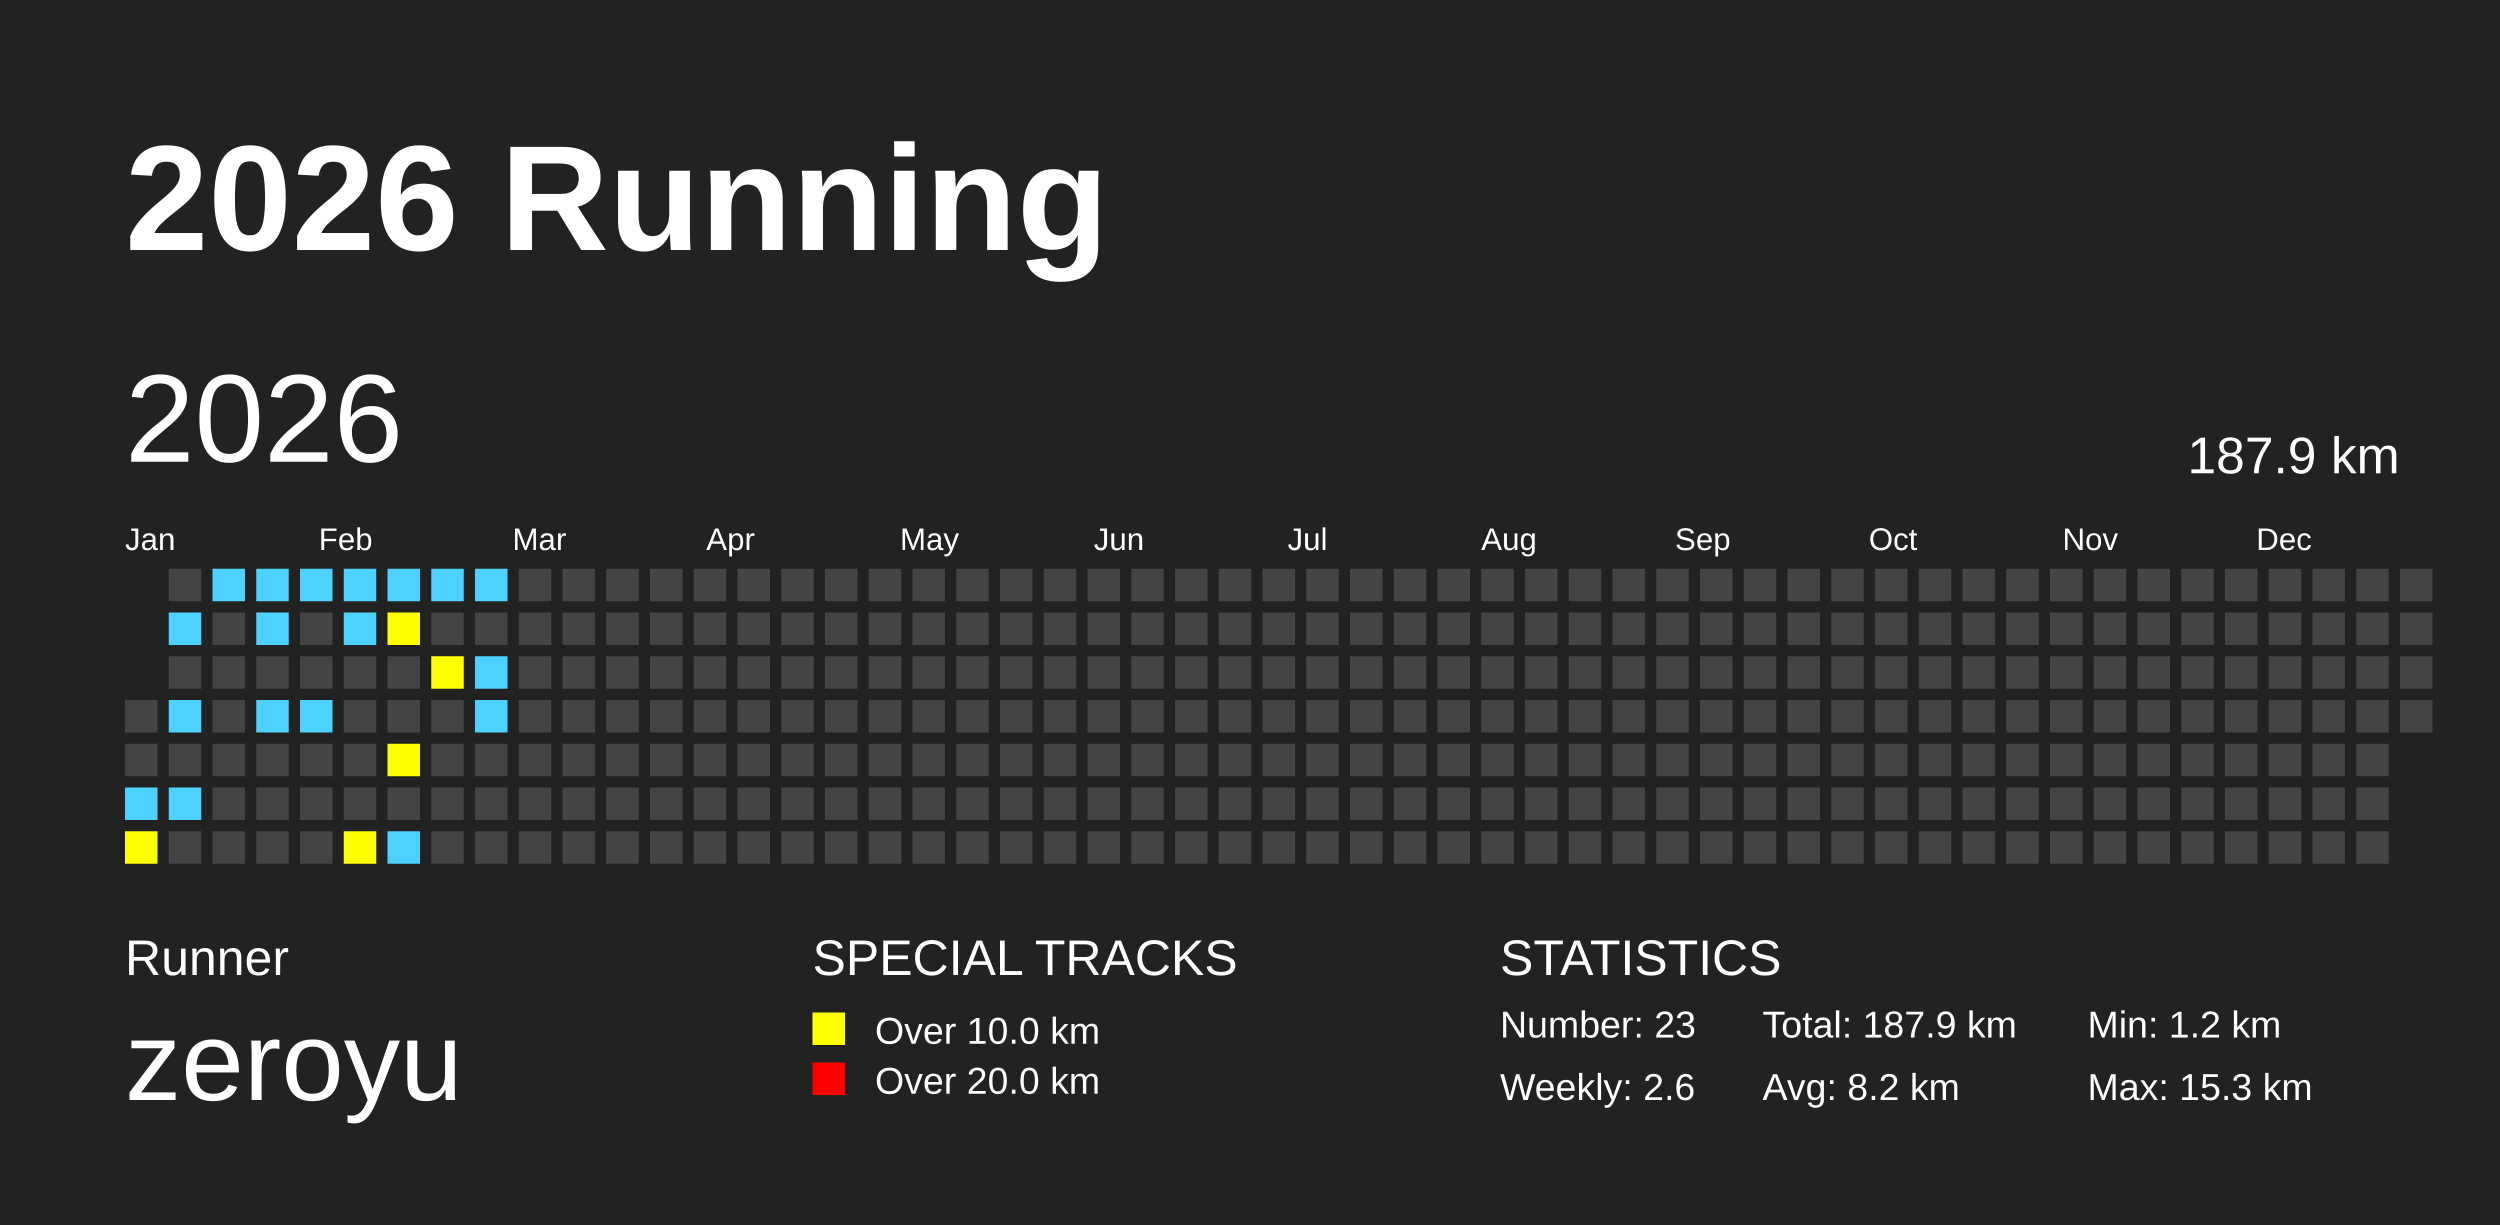
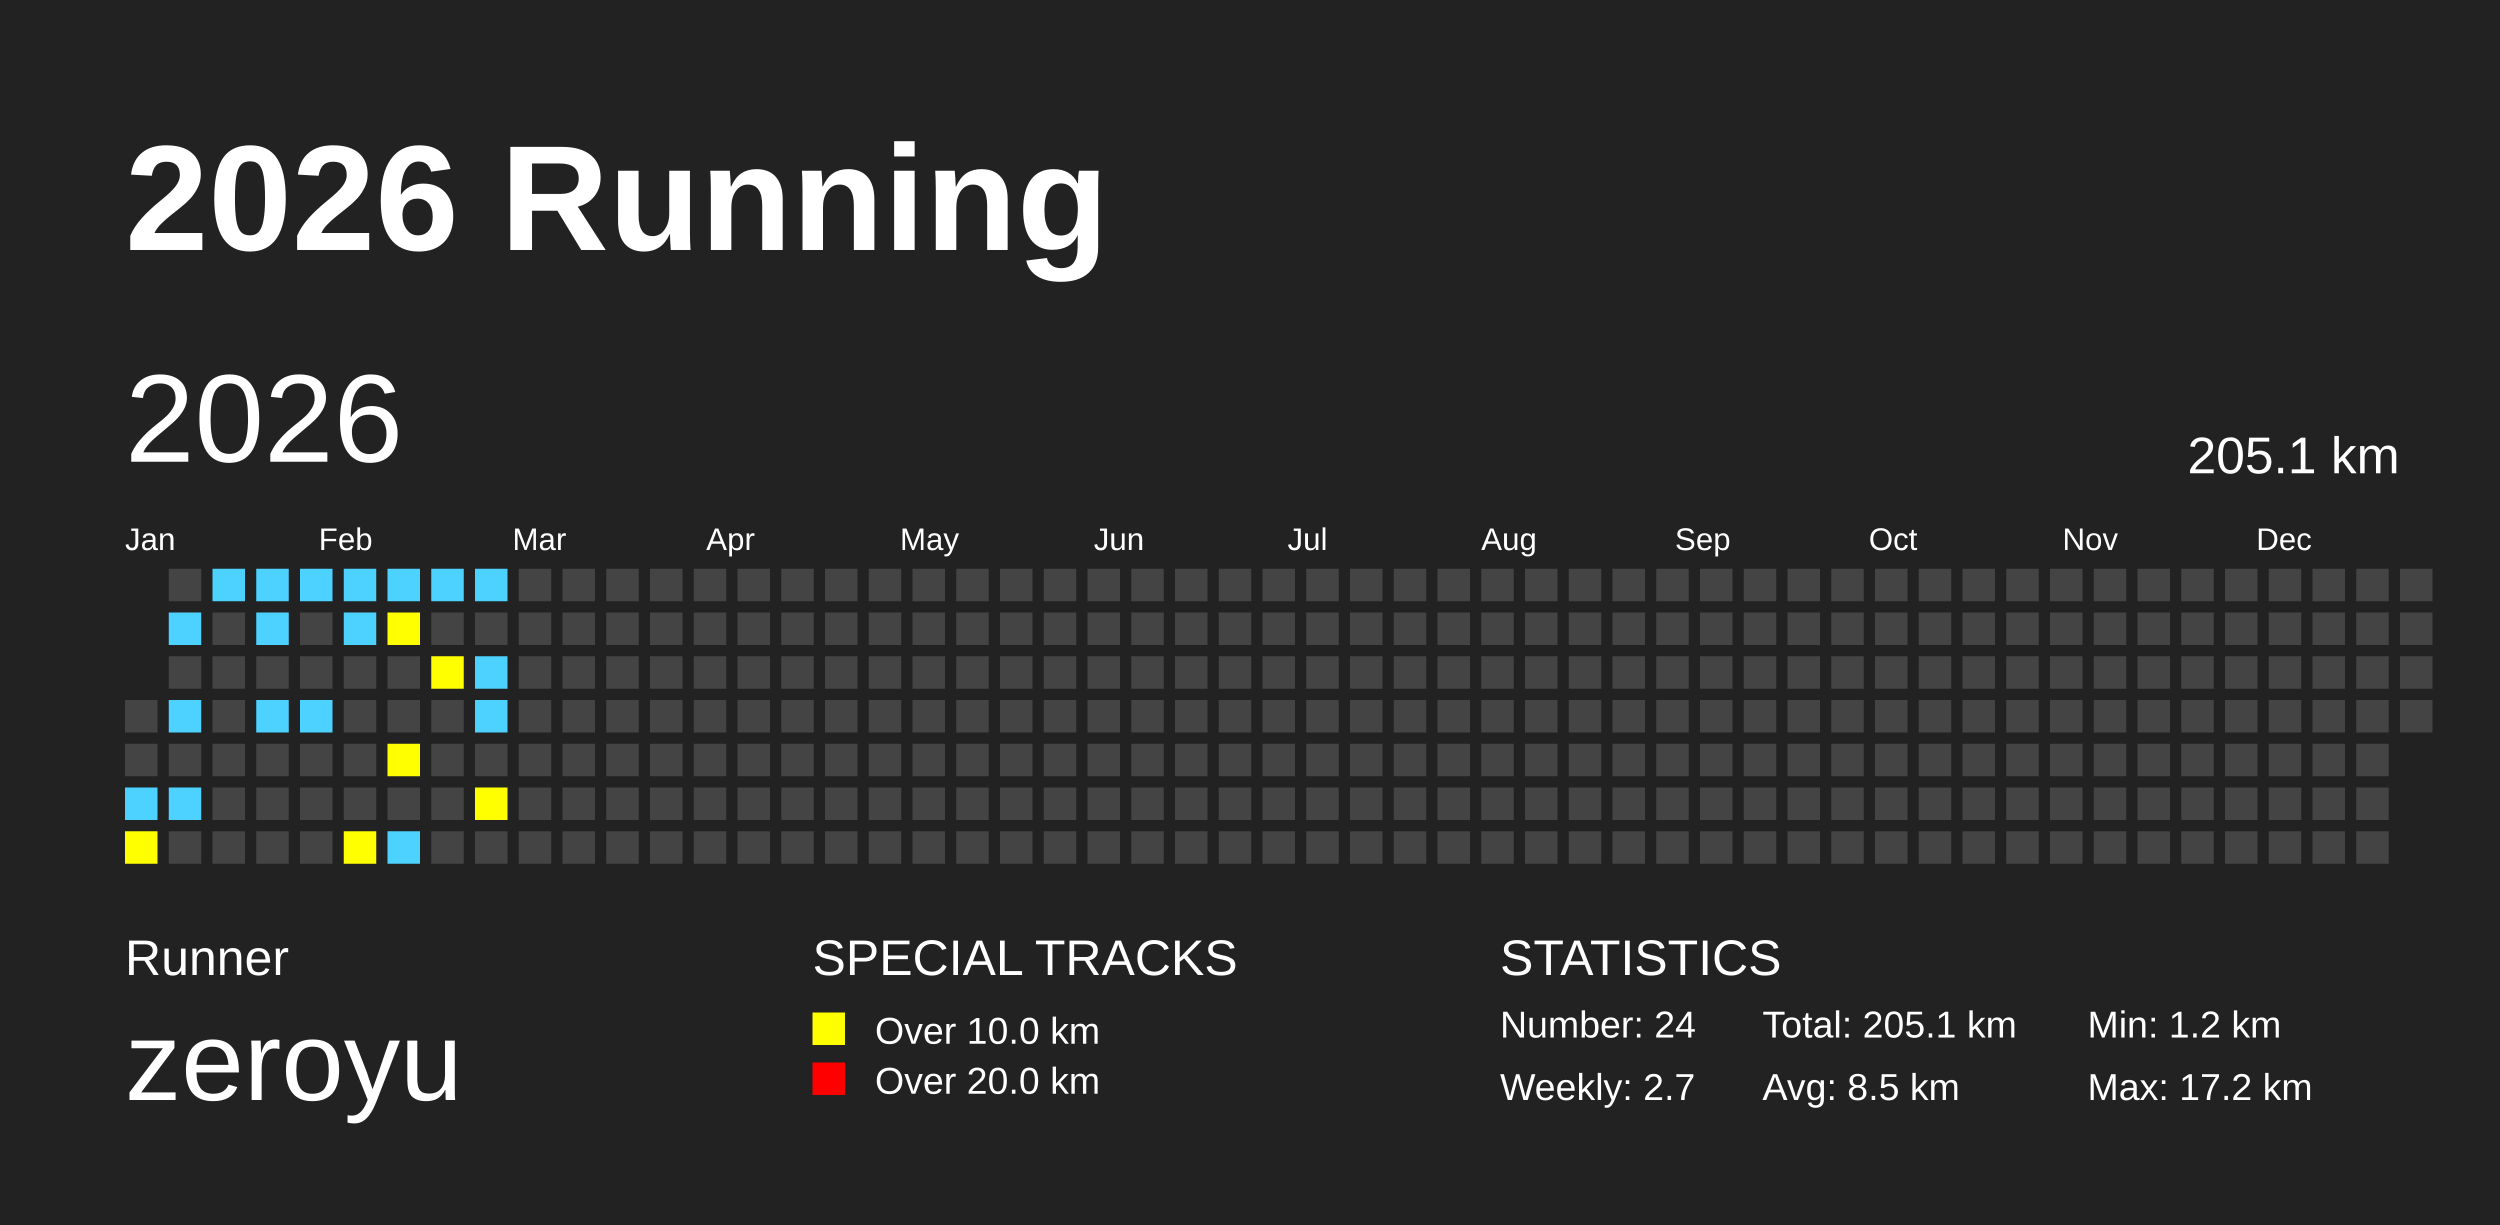
<svg xmlns="http://www.w3.org/2000/svg" baseProfile="full" height="98mm" version="1.1" viewBox="0,0,200,98" width="200mm">
  <defs />
  <rect fill="#222222" height="98" width="200" x="0" y="0" />
  <text fill="#FFFFFF" style="font-size:12px; font-family:Arial; font-weight:bold;" x="10" y="20">2026 Running</text>
  <text fill="#FFFFFF" style="font-size:4px; font-family:Arial" x="10" y="78">Runner</text>
  <text fill="#FFFFFF" style="font-size:9px; font-family:Arial" x="10" y="88">zeroyu</text>
  <text fill="#FFFFFF" style="font-size:4px; font-family:Arial" x="65" y="78">SPECIAL TRACKS</text>
  <rect fill="yellow" height="2.6" width="2.6" x="65" y="81" />
  <text fill="#FFFFFF" style="font-size:3px; font-family:Arial" x="70" y="83.5">Over 10.0 km</text>
  <rect fill="red" height="2.6" width="2.6" x="65" y="85" />
  <text fill="#FFFFFF" style="font-size:3px; font-family:Arial" x="70" y="87.5">Over 20.0 km</text>
  <text fill="#FFFFFF" style="font-size:4px; font-family:Arial" x="120" y="78">STATISTICS</text>
-   <text fill="#FFFFFF" style="font-size:3px; font-family:Arial" x="120" y="83">Number: 23</text>
-   <text fill="#FFFFFF" style="font-size:3px; font-family:Arial" x="120" y="88">Weekly: 2.6</text>
-   <text fill="#FFFFFF" style="font-size:3px; font-family:Arial" x="141" y="83">Total: 187.9 km</text>
-   <text fill="#FFFFFF" style="font-size:3px; font-family:Arial" x="141" y="88">Avg: 8.2 km</text>
+   <text fill="#FFFFFF" style="font-size:3px; font-family:Arial" x="120" y="83">Number: 24</text>
+   <text fill="#FFFFFF" style="font-size:3px; font-family:Arial" x="120" y="88">Weekly: 2.7</text>
+   <text fill="#FFFFFF" style="font-size:3px; font-family:Arial" x="141" y="83">Total: 205.1 km</text>
+   <text fill="#FFFFFF" style="font-size:3px; font-family:Arial" x="141" y="88">Avg: 8.5 km</text>
  <text fill="#FFFFFF" style="font-size:3px; font-family:Arial" x="167" y="83">Min: 1.2 km</text>
-   <text fill="#FFFFFF" style="font-size:3px; font-family:Arial" x="167" y="88">Max: 15.3 km</text>
+   <text fill="#FFFFFF" style="font-size:3px; font-family:Arial" x="167" y="88">Max: 17.2 km</text>
  <text dominant-baseline="hanging" fill="#FFFFFF" style="font-size:10.0px; font-family:Arial;" x="10" y="30">2026</text>
-   <text dominant-baseline="hanging" fill="#FFFFFF" style="font-size:4.125px; font-family:Arial;" x="175" y="35">187.9 km</text>
+   <text dominant-baseline="hanging" fill="#FFFFFF" style="font-size:4.125px; font-family:Arial;" x="175" y="35">205.1 km</text>
  <text fill="#FFFFFF" style="font-size:2.5px; font-family:Arial" x="10.0" y="44">Jan</text>
  <text fill="#FFFFFF" style="font-size:2.5px; font-family:Arial" x="25.5" y="44">Feb</text>
  <text fill="#FFFFFF" style="font-size:2.5px; font-family:Arial" x="41.0" y="44">Mar</text>
  <text fill="#FFFFFF" style="font-size:2.5px; font-family:Arial" x="56.5" y="44">Apr</text>
  <text fill="#FFFFFF" style="font-size:2.5px; font-family:Arial" x="72.0" y="44">May</text>
  <text fill="#FFFFFF" style="font-size:2.5px; font-family:Arial" x="87.5" y="44">Jun</text>
  <text fill="#FFFFFF" style="font-size:2.5px; font-family:Arial" x="103.0" y="44">Jul</text>
  <text fill="#FFFFFF" style="font-size:2.5px; font-family:Arial" x="118.5" y="44">Aug</text>
  <text fill="#FFFFFF" style="font-size:2.5px; font-family:Arial" x="134.0" y="44">Sep</text>
  <text fill="#FFFFFF" style="font-size:2.5px; font-family:Arial" x="149.5" y="44">Oct</text>
  <text fill="#FFFFFF" style="font-size:2.5px; font-family:Arial" x="165.0" y="44">Nov</text>
  <text fill="#FFFFFF" style="font-size:2.5px; font-family:Arial" x="180.5" y="44">Dec</text>
  <rect fill="#444444" height="2.6" width="2.6" x="10.0" y="56.0" />
  <rect fill="#444444" height="2.6" width="2.6" x="10.0" y="59.5" />
  <rect fill="#4DD2FF" height="2.6" width="2.6" x="10.0" y="63.0" />
  <rect fill="yellow" height="2.6" width="2.6" x="10.0" y="66.5" />
  <rect fill="#444444" height="2.6" width="2.6" x="13.5" y="45.5" />
  <rect fill="#4DD2FF" height="2.6" width="2.6" x="13.5" y="49.0" />
  <rect fill="#444444" height="2.6" width="2.6" x="13.5" y="52.5" />
  <rect fill="#4DD2FF" height="2.6" width="2.6" x="13.5" y="56.0" />
  <rect fill="#444444" height="2.6" width="2.6" x="13.5" y="59.5" />
  <rect fill="#4DD2FF" height="2.6" width="2.6" x="13.5" y="63.0" />
  <rect fill="#444444" height="2.6" width="2.6" x="13.5" y="66.5" />
  <rect fill="#4DD2FF" height="2.6" width="2.6" x="17.0" y="45.5" />
  <rect fill="#444444" height="2.6" width="2.6" x="17.0" y="49.0" />
  <rect fill="#444444" height="2.6" width="2.6" x="17.0" y="52.5" />
  <rect fill="#444444" height="2.6" width="2.6" x="17.0" y="56.0" />
  <rect fill="#444444" height="2.6" width="2.6" x="17.0" y="59.5" />
  <rect fill="#444444" height="2.6" width="2.6" x="17.0" y="63.0" />
  <rect fill="#444444" height="2.6" width="2.6" x="17.0" y="66.5" />
  <rect fill="#4DD2FF" height="2.6" width="2.6" x="20.5" y="45.5" />
  <rect fill="#4DD2FF" height="2.6" width="2.6" x="20.5" y="49.0" />
  <rect fill="#444444" height="2.6" width="2.6" x="20.5" y="52.5" />
  <rect fill="#4DD2FF" height="2.6" width="2.6" x="20.5" y="56.0" />
  <rect fill="#444444" height="2.6" width="2.6" x="20.5" y="59.5" />
  <rect fill="#444444" height="2.6" width="2.6" x="20.5" y="63.0" />
  <rect fill="#444444" height="2.6" width="2.6" x="20.5" y="66.5" />
  <rect fill="#4DD2FF" height="2.6" width="2.6" x="24.0" y="45.5" />
  <rect fill="#444444" height="2.6" width="2.6" x="24.0" y="49.0" />
  <rect fill="#444444" height="2.6" width="2.6" x="24.0" y="52.5" />
  <rect fill="#4DD2FF" height="2.6" width="2.6" x="24.0" y="56.0" />
  <rect fill="#444444" height="2.6" width="2.6" x="24.0" y="59.5" />
  <rect fill="#444444" height="2.6" width="2.6" x="24.0" y="63.0" />
  <rect fill="#444444" height="2.6" width="2.6" x="24.0" y="66.5" />
  <rect fill="#4DD2FF" height="2.6" width="2.6" x="27.5" y="45.5" />
  <rect fill="#4DD2FF" height="2.6" width="2.6" x="27.5" y="49.0" />
  <rect fill="#444444" height="2.6" width="2.6" x="27.5" y="52.5" />
  <rect fill="#444444" height="2.6" width="2.6" x="27.5" y="56.0" />
  <rect fill="#444444" height="2.6" width="2.6" x="27.5" y="59.5" />
  <rect fill="#444444" height="2.6" width="2.6" x="27.5" y="63.0" />
  <rect fill="yellow" height="2.6" width="2.6" x="27.5" y="66.5" />
  <rect fill="#4DD2FF" height="2.6" width="2.6" x="31.0" y="45.5" />
  <rect fill="yellow" height="2.6" width="2.6" x="31.0" y="49.0" />
  <rect fill="#444444" height="2.6" width="2.6" x="31.0" y="52.5" />
  <rect fill="#444444" height="2.6" width="2.6" x="31.0" y="56.0" />
  <rect fill="yellow" height="2.6" width="2.6" x="31.0" y="59.5" />
  <rect fill="#444444" height="2.6" width="2.6" x="31.0" y="63.0" />
  <rect fill="#4DD2FF" height="2.6" width="2.6" x="31.0" y="66.5" />
  <rect fill="#4DD2FF" height="2.6" width="2.6" x="34.5" y="45.5" />
  <rect fill="#444444" height="2.6" width="2.6" x="34.5" y="49.0" />
  <rect fill="yellow" height="2.6" width="2.6" x="34.5" y="52.5" />
  <rect fill="#444444" height="2.6" width="2.6" x="34.5" y="56.0" />
  <rect fill="#444444" height="2.6" width="2.6" x="34.5" y="59.5" />
  <rect fill="#444444" height="2.6" width="2.6" x="34.5" y="63.0" />
  <rect fill="#444444" height="2.6" width="2.6" x="34.5" y="66.5" />
  <rect fill="#4DD2FF" height="2.6" width="2.6" x="38.0" y="45.5" />
  <rect fill="#444444" height="2.6" width="2.6" x="38.0" y="49.0" />
  <rect fill="#4DD2FF" height="2.6" width="2.6" x="38.0" y="52.5" />
  <rect fill="#4DD2FF" height="2.6" width="2.6" x="38.0" y="56.0" />
  <rect fill="#444444" height="2.6" width="2.6" x="38.0" y="59.5" />
-   <rect fill="#444444" height="2.6" width="2.6" x="38.0" y="63.0" />
+   <rect fill="yellow" height="2.6" width="2.6" x="38.0" y="63.0" />
  <rect fill="#444444" height="2.6" width="2.6" x="38.0" y="66.5" />
  <rect fill="#444444" height="2.6" width="2.6" x="41.5" y="45.5" />
  <rect fill="#444444" height="2.6" width="2.6" x="41.5" y="49.0" />
  <rect fill="#444444" height="2.6" width="2.6" x="41.5" y="52.5" />
  <rect fill="#444444" height="2.6" width="2.6" x="41.5" y="56.0" />
  <rect fill="#444444" height="2.6" width="2.6" x="41.5" y="59.5" />
  <rect fill="#444444" height="2.6" width="2.6" x="41.5" y="63.0" />
  <rect fill="#444444" height="2.6" width="2.6" x="41.5" y="66.5" />
  <rect fill="#444444" height="2.6" width="2.6" x="45.0" y="45.5" />
  <rect fill="#444444" height="2.6" width="2.6" x="45.0" y="49.0" />
  <rect fill="#444444" height="2.6" width="2.6" x="45.0" y="52.5" />
  <rect fill="#444444" height="2.6" width="2.6" x="45.0" y="56.0" />
  <rect fill="#444444" height="2.6" width="2.6" x="45.0" y="59.5" />
  <rect fill="#444444" height="2.6" width="2.6" x="45.0" y="63.0" />
  <rect fill="#444444" height="2.6" width="2.6" x="45.0" y="66.5" />
  <rect fill="#444444" height="2.6" width="2.6" x="48.5" y="45.5" />
  <rect fill="#444444" height="2.6" width="2.6" x="48.5" y="49.0" />
  <rect fill="#444444" height="2.6" width="2.6" x="48.5" y="52.5" />
  <rect fill="#444444" height="2.6" width="2.6" x="48.5" y="56.0" />
  <rect fill="#444444" height="2.6" width="2.6" x="48.5" y="59.5" />
  <rect fill="#444444" height="2.6" width="2.6" x="48.5" y="63.0" />
  <rect fill="#444444" height="2.6" width="2.6" x="48.5" y="66.5" />
  <rect fill="#444444" height="2.6" width="2.6" x="52.0" y="45.5" />
  <rect fill="#444444" height="2.6" width="2.6" x="52.0" y="49.0" />
  <rect fill="#444444" height="2.6" width="2.6" x="52.0" y="52.5" />
  <rect fill="#444444" height="2.6" width="2.6" x="52.0" y="56.0" />
  <rect fill="#444444" height="2.6" width="2.6" x="52.0" y="59.5" />
  <rect fill="#444444" height="2.6" width="2.6" x="52.0" y="63.0" />
  <rect fill="#444444" height="2.6" width="2.6" x="52.0" y="66.5" />
  <rect fill="#444444" height="2.6" width="2.6" x="55.5" y="45.5" />
  <rect fill="#444444" height="2.6" width="2.6" x="55.5" y="49.0" />
  <rect fill="#444444" height="2.6" width="2.6" x="55.5" y="52.5" />
  <rect fill="#444444" height="2.6" width="2.6" x="55.5" y="56.0" />
  <rect fill="#444444" height="2.6" width="2.6" x="55.5" y="59.5" />
  <rect fill="#444444" height="2.6" width="2.6" x="55.5" y="63.0" />
  <rect fill="#444444" height="2.6" width="2.6" x="55.5" y="66.5" />
  <rect fill="#444444" height="2.6" width="2.6" x="59.0" y="45.5" />
  <rect fill="#444444" height="2.6" width="2.6" x="59.0" y="49.0" />
  <rect fill="#444444" height="2.6" width="2.6" x="59.0" y="52.5" />
  <rect fill="#444444" height="2.6" width="2.6" x="59.0" y="56.0" />
  <rect fill="#444444" height="2.6" width="2.6" x="59.0" y="59.5" />
  <rect fill="#444444" height="2.6" width="2.6" x="59.0" y="63.0" />
  <rect fill="#444444" height="2.6" width="2.6" x="59.0" y="66.5" />
  <rect fill="#444444" height="2.6" width="2.6" x="62.5" y="45.5" />
  <rect fill="#444444" height="2.6" width="2.6" x="62.5" y="49.0" />
  <rect fill="#444444" height="2.6" width="2.6" x="62.5" y="52.5" />
  <rect fill="#444444" height="2.6" width="2.6" x="62.5" y="56.0" />
  <rect fill="#444444" height="2.6" width="2.6" x="62.5" y="59.5" />
  <rect fill="#444444" height="2.6" width="2.6" x="62.5" y="63.0" />
  <rect fill="#444444" height="2.6" width="2.6" x="62.5" y="66.5" />
  <rect fill="#444444" height="2.6" width="2.6" x="66.0" y="45.5" />
  <rect fill="#444444" height="2.6" width="2.6" x="66.0" y="49.0" />
  <rect fill="#444444" height="2.6" width="2.6" x="66.0" y="52.5" />
  <rect fill="#444444" height="2.6" width="2.6" x="66.0" y="56.0" />
  <rect fill="#444444" height="2.6" width="2.6" x="66.0" y="59.5" />
  <rect fill="#444444" height="2.6" width="2.6" x="66.0" y="63.0" />
  <rect fill="#444444" height="2.6" width="2.6" x="66.0" y="66.5" />
  <rect fill="#444444" height="2.6" width="2.6" x="69.5" y="45.5" />
  <rect fill="#444444" height="2.6" width="2.6" x="69.5" y="49.0" />
  <rect fill="#444444" height="2.6" width="2.6" x="69.5" y="52.5" />
  <rect fill="#444444" height="2.6" width="2.6" x="69.5" y="56.0" />
  <rect fill="#444444" height="2.6" width="2.6" x="69.5" y="59.5" />
  <rect fill="#444444" height="2.6" width="2.6" x="69.5" y="63.0" />
  <rect fill="#444444" height="2.6" width="2.6" x="69.5" y="66.5" />
  <rect fill="#444444" height="2.6" width="2.6" x="73.0" y="45.5" />
  <rect fill="#444444" height="2.6" width="2.6" x="73.0" y="49.0" />
  <rect fill="#444444" height="2.6" width="2.6" x="73.0" y="52.5" />
  <rect fill="#444444" height="2.6" width="2.6" x="73.0" y="56.0" />
  <rect fill="#444444" height="2.6" width="2.6" x="73.0" y="59.5" />
  <rect fill="#444444" height="2.6" width="2.6" x="73.0" y="63.0" />
  <rect fill="#444444" height="2.6" width="2.6" x="73.0" y="66.5" />
  <rect fill="#444444" height="2.6" width="2.6" x="76.5" y="45.5" />
  <rect fill="#444444" height="2.6" width="2.6" x="76.5" y="49.0" />
  <rect fill="#444444" height="2.6" width="2.6" x="76.5" y="52.5" />
  <rect fill="#444444" height="2.6" width="2.6" x="76.5" y="56.0" />
  <rect fill="#444444" height="2.6" width="2.6" x="76.5" y="59.5" />
  <rect fill="#444444" height="2.6" width="2.6" x="76.5" y="63.0" />
  <rect fill="#444444" height="2.6" width="2.6" x="76.5" y="66.5" />
  <rect fill="#444444" height="2.6" width="2.6" x="80.0" y="45.5" />
  <rect fill="#444444" height="2.6" width="2.6" x="80.0" y="49.0" />
  <rect fill="#444444" height="2.6" width="2.6" x="80.0" y="52.5" />
  <rect fill="#444444" height="2.6" width="2.6" x="80.0" y="56.0" />
  <rect fill="#444444" height="2.6" width="2.6" x="80.0" y="59.5" />
  <rect fill="#444444" height="2.6" width="2.6" x="80.0" y="63.0" />
  <rect fill="#444444" height="2.6" width="2.6" x="80.0" y="66.5" />
  <rect fill="#444444" height="2.6" width="2.6" x="83.5" y="45.5" />
  <rect fill="#444444" height="2.6" width="2.6" x="83.5" y="49.0" />
  <rect fill="#444444" height="2.6" width="2.6" x="83.5" y="52.5" />
  <rect fill="#444444" height="2.6" width="2.6" x="83.5" y="56.0" />
  <rect fill="#444444" height="2.6" width="2.6" x="83.5" y="59.5" />
  <rect fill="#444444" height="2.6" width="2.6" x="83.5" y="63.0" />
  <rect fill="#444444" height="2.6" width="2.6" x="83.5" y="66.5" />
  <rect fill="#444444" height="2.6" width="2.6" x="87.0" y="45.5" />
  <rect fill="#444444" height="2.6" width="2.6" x="87.0" y="49.0" />
  <rect fill="#444444" height="2.6" width="2.6" x="87.0" y="52.5" />
  <rect fill="#444444" height="2.6" width="2.6" x="87.0" y="56.0" />
  <rect fill="#444444" height="2.6" width="2.6" x="87.0" y="59.5" />
  <rect fill="#444444" height="2.6" width="2.6" x="87.0" y="63.0" />
  <rect fill="#444444" height="2.6" width="2.6" x="87.0" y="66.5" />
  <rect fill="#444444" height="2.6" width="2.6" x="90.5" y="45.5" />
  <rect fill="#444444" height="2.6" width="2.6" x="90.5" y="49.0" />
  <rect fill="#444444" height="2.6" width="2.6" x="90.5" y="52.5" />
  <rect fill="#444444" height="2.6" width="2.6" x="90.5" y="56.0" />
  <rect fill="#444444" height="2.6" width="2.6" x="90.5" y="59.5" />
  <rect fill="#444444" height="2.6" width="2.6" x="90.5" y="63.0" />
  <rect fill="#444444" height="2.6" width="2.6" x="90.5" y="66.5" />
  <rect fill="#444444" height="2.6" width="2.6" x="94.0" y="45.5" />
  <rect fill="#444444" height="2.6" width="2.6" x="94.0" y="49.0" />
  <rect fill="#444444" height="2.6" width="2.6" x="94.0" y="52.5" />
  <rect fill="#444444" height="2.6" width="2.6" x="94.0" y="56.0" />
  <rect fill="#444444" height="2.6" width="2.6" x="94.0" y="59.5" />
  <rect fill="#444444" height="2.6" width="2.6" x="94.0" y="63.0" />
  <rect fill="#444444" height="2.6" width="2.6" x="94.0" y="66.5" />
  <rect fill="#444444" height="2.6" width="2.6" x="97.5" y="45.5" />
  <rect fill="#444444" height="2.6" width="2.6" x="97.5" y="49.0" />
  <rect fill="#444444" height="2.6" width="2.6" x="97.5" y="52.5" />
  <rect fill="#444444" height="2.6" width="2.6" x="97.5" y="56.0" />
  <rect fill="#444444" height="2.6" width="2.6" x="97.5" y="59.5" />
  <rect fill="#444444" height="2.6" width="2.6" x="97.5" y="63.0" />
  <rect fill="#444444" height="2.6" width="2.6" x="97.5" y="66.5" />
  <rect fill="#444444" height="2.6" width="2.6" x="101.0" y="45.5" />
  <rect fill="#444444" height="2.6" width="2.6" x="101.0" y="49.0" />
  <rect fill="#444444" height="2.6" width="2.6" x="101.0" y="52.5" />
  <rect fill="#444444" height="2.6" width="2.6" x="101.0" y="56.0" />
  <rect fill="#444444" height="2.6" width="2.6" x="101.0" y="59.5" />
  <rect fill="#444444" height="2.6" width="2.6" x="101.0" y="63.0" />
  <rect fill="#444444" height="2.6" width="2.6" x="101.0" y="66.5" />
  <rect fill="#444444" height="2.6" width="2.6" x="104.5" y="45.5" />
  <rect fill="#444444" height="2.6" width="2.6" x="104.5" y="49.0" />
  <rect fill="#444444" height="2.6" width="2.6" x="104.5" y="52.5" />
  <rect fill="#444444" height="2.6" width="2.6" x="104.5" y="56.0" />
  <rect fill="#444444" height="2.6" width="2.6" x="104.5" y="59.5" />
  <rect fill="#444444" height="2.6" width="2.6" x="104.5" y="63.0" />
  <rect fill="#444444" height="2.6" width="2.6" x="104.5" y="66.5" />
  <rect fill="#444444" height="2.6" width="2.6" x="108.0" y="45.5" />
  <rect fill="#444444" height="2.6" width="2.6" x="108.0" y="49.0" />
  <rect fill="#444444" height="2.6" width="2.6" x="108.0" y="52.5" />
  <rect fill="#444444" height="2.6" width="2.6" x="108.0" y="56.0" />
  <rect fill="#444444" height="2.6" width="2.6" x="108.0" y="59.5" />
  <rect fill="#444444" height="2.6" width="2.6" x="108.0" y="63.0" />
  <rect fill="#444444" height="2.6" width="2.6" x="108.0" y="66.5" />
  <rect fill="#444444" height="2.6" width="2.6" x="111.5" y="45.5" />
  <rect fill="#444444" height="2.6" width="2.6" x="111.5" y="49.0" />
  <rect fill="#444444" height="2.6" width="2.6" x="111.5" y="52.5" />
  <rect fill="#444444" height="2.6" width="2.6" x="111.5" y="56.0" />
  <rect fill="#444444" height="2.6" width="2.6" x="111.5" y="59.5" />
  <rect fill="#444444" height="2.6" width="2.6" x="111.5" y="63.0" />
  <rect fill="#444444" height="2.6" width="2.6" x="111.5" y="66.5" />
  <rect fill="#444444" height="2.6" width="2.6" x="115.0" y="45.5" />
  <rect fill="#444444" height="2.6" width="2.6" x="115.0" y="49.0" />
  <rect fill="#444444" height="2.6" width="2.6" x="115.0" y="52.5" />
  <rect fill="#444444" height="2.6" width="2.6" x="115.0" y="56.0" />
  <rect fill="#444444" height="2.6" width="2.6" x="115.0" y="59.5" />
  <rect fill="#444444" height="2.6" width="2.6" x="115.0" y="63.0" />
  <rect fill="#444444" height="2.6" width="2.6" x="115.0" y="66.5" />
  <rect fill="#444444" height="2.6" width="2.6" x="118.5" y="45.5" />
  <rect fill="#444444" height="2.6" width="2.6" x="118.5" y="49.0" />
  <rect fill="#444444" height="2.6" width="2.6" x="118.5" y="52.5" />
  <rect fill="#444444" height="2.6" width="2.6" x="118.5" y="56.0" />
  <rect fill="#444444" height="2.6" width="2.6" x="118.5" y="59.5" />
  <rect fill="#444444" height="2.6" width="2.6" x="118.5" y="63.0" />
  <rect fill="#444444" height="2.6" width="2.6" x="118.5" y="66.5" />
  <rect fill="#444444" height="2.6" width="2.6" x="122.0" y="45.5" />
  <rect fill="#444444" height="2.6" width="2.6" x="122.0" y="49.0" />
  <rect fill="#444444" height="2.6" width="2.6" x="122.0" y="52.5" />
  <rect fill="#444444" height="2.6" width="2.6" x="122.0" y="56.0" />
  <rect fill="#444444" height="2.6" width="2.6" x="122.0" y="59.5" />
  <rect fill="#444444" height="2.6" width="2.6" x="122.0" y="63.0" />
  <rect fill="#444444" height="2.6" width="2.6" x="122.0" y="66.5" />
  <rect fill="#444444" height="2.6" width="2.6" x="125.5" y="45.5" />
  <rect fill="#444444" height="2.6" width="2.6" x="125.5" y="49.0" />
  <rect fill="#444444" height="2.6" width="2.6" x="125.5" y="52.5" />
  <rect fill="#444444" height="2.6" width="2.6" x="125.5" y="56.0" />
  <rect fill="#444444" height="2.6" width="2.6" x="125.5" y="59.5" />
  <rect fill="#444444" height="2.6" width="2.6" x="125.5" y="63.0" />
  <rect fill="#444444" height="2.6" width="2.6" x="125.5" y="66.5" />
  <rect fill="#444444" height="2.6" width="2.6" x="129.0" y="45.5" />
  <rect fill="#444444" height="2.6" width="2.6" x="129.0" y="49.0" />
  <rect fill="#444444" height="2.6" width="2.6" x="129.0" y="52.5" />
  <rect fill="#444444" height="2.6" width="2.6" x="129.0" y="56.0" />
  <rect fill="#444444" height="2.6" width="2.6" x="129.0" y="59.5" />
  <rect fill="#444444" height="2.6" width="2.6" x="129.0" y="63.0" />
  <rect fill="#444444" height="2.6" width="2.6" x="129.0" y="66.5" />
  <rect fill="#444444" height="2.6" width="2.6" x="132.5" y="45.5" />
  <rect fill="#444444" height="2.6" width="2.6" x="132.5" y="49.0" />
  <rect fill="#444444" height="2.6" width="2.6" x="132.5" y="52.5" />
  <rect fill="#444444" height="2.6" width="2.6" x="132.5" y="56.0" />
  <rect fill="#444444" height="2.6" width="2.6" x="132.5" y="59.5" />
  <rect fill="#444444" height="2.6" width="2.6" x="132.5" y="63.0" />
  <rect fill="#444444" height="2.6" width="2.6" x="132.5" y="66.5" />
  <rect fill="#444444" height="2.6" width="2.6" x="136.0" y="45.5" />
  <rect fill="#444444" height="2.6" width="2.6" x="136.0" y="49.0" />
  <rect fill="#444444" height="2.6" width="2.6" x="136.0" y="52.5" />
  <rect fill="#444444" height="2.6" width="2.6" x="136.0" y="56.0" />
  <rect fill="#444444" height="2.6" width="2.6" x="136.0" y="59.5" />
  <rect fill="#444444" height="2.6" width="2.6" x="136.0" y="63.0" />
  <rect fill="#444444" height="2.6" width="2.6" x="136.0" y="66.5" />
  <rect fill="#444444" height="2.6" width="2.6" x="139.5" y="45.5" />
  <rect fill="#444444" height="2.6" width="2.6" x="139.5" y="49.0" />
  <rect fill="#444444" height="2.6" width="2.6" x="139.5" y="52.5" />
  <rect fill="#444444" height="2.6" width="2.6" x="139.5" y="56.0" />
  <rect fill="#444444" height="2.6" width="2.6" x="139.5" y="59.5" />
  <rect fill="#444444" height="2.6" width="2.6" x="139.5" y="63.0" />
  <rect fill="#444444" height="2.6" width="2.6" x="139.5" y="66.5" />
  <rect fill="#444444" height="2.6" width="2.6" x="143.0" y="45.5" />
  <rect fill="#444444" height="2.6" width="2.6" x="143.0" y="49.0" />
  <rect fill="#444444" height="2.6" width="2.6" x="143.0" y="52.5" />
  <rect fill="#444444" height="2.6" width="2.6" x="143.0" y="56.0" />
  <rect fill="#444444" height="2.6" width="2.6" x="143.0" y="59.5" />
  <rect fill="#444444" height="2.6" width="2.6" x="143.0" y="63.0" />
  <rect fill="#444444" height="2.6" width="2.6" x="143.0" y="66.5" />
  <rect fill="#444444" height="2.6" width="2.6" x="146.5" y="45.5" />
  <rect fill="#444444" height="2.6" width="2.6" x="146.5" y="49.0" />
  <rect fill="#444444" height="2.6" width="2.6" x="146.5" y="52.5" />
  <rect fill="#444444" height="2.6" width="2.6" x="146.5" y="56.0" />
  <rect fill="#444444" height="2.6" width="2.6" x="146.5" y="59.5" />
  <rect fill="#444444" height="2.6" width="2.6" x="146.5" y="63.0" />
  <rect fill="#444444" height="2.6" width="2.6" x="146.5" y="66.5" />
  <rect fill="#444444" height="2.6" width="2.6" x="150.0" y="45.5" />
  <rect fill="#444444" height="2.6" width="2.6" x="150.0" y="49.0" />
  <rect fill="#444444" height="2.6" width="2.6" x="150.0" y="52.5" />
  <rect fill="#444444" height="2.6" width="2.6" x="150.0" y="56.0" />
  <rect fill="#444444" height="2.6" width="2.6" x="150.0" y="59.5" />
  <rect fill="#444444" height="2.6" width="2.6" x="150.0" y="63.0" />
  <rect fill="#444444" height="2.6" width="2.6" x="150.0" y="66.5" />
  <rect fill="#444444" height="2.6" width="2.6" x="153.5" y="45.5" />
  <rect fill="#444444" height="2.6" width="2.6" x="153.5" y="49.0" />
  <rect fill="#444444" height="2.6" width="2.6" x="153.5" y="52.5" />
  <rect fill="#444444" height="2.6" width="2.6" x="153.5" y="56.0" />
  <rect fill="#444444" height="2.6" width="2.6" x="153.5" y="59.5" />
  <rect fill="#444444" height="2.6" width="2.6" x="153.5" y="63.0" />
  <rect fill="#444444" height="2.6" width="2.6" x="153.5" y="66.5" />
  <rect fill="#444444" height="2.6" width="2.6" x="157.0" y="45.5" />
  <rect fill="#444444" height="2.6" width="2.6" x="157.0" y="49.0" />
  <rect fill="#444444" height="2.6" width="2.6" x="157.0" y="52.5" />
  <rect fill="#444444" height="2.6" width="2.6" x="157.0" y="56.0" />
  <rect fill="#444444" height="2.6" width="2.6" x="157.0" y="59.5" />
  <rect fill="#444444" height="2.6" width="2.6" x="157.0" y="63.0" />
  <rect fill="#444444" height="2.6" width="2.6" x="157.0" y="66.5" />
  <rect fill="#444444" height="2.6" width="2.6" x="160.5" y="45.5" />
  <rect fill="#444444" height="2.6" width="2.6" x="160.5" y="49.0" />
  <rect fill="#444444" height="2.6" width="2.6" x="160.5" y="52.5" />
  <rect fill="#444444" height="2.6" width="2.6" x="160.5" y="56.0" />
  <rect fill="#444444" height="2.6" width="2.6" x="160.5" y="59.5" />
  <rect fill="#444444" height="2.6" width="2.6" x="160.5" y="63.0" />
  <rect fill="#444444" height="2.6" width="2.6" x="160.5" y="66.5" />
  <rect fill="#444444" height="2.6" width="2.6" x="164.0" y="45.5" />
  <rect fill="#444444" height="2.6" width="2.6" x="164.0" y="49.0" />
  <rect fill="#444444" height="2.6" width="2.6" x="164.0" y="52.5" />
  <rect fill="#444444" height="2.6" width="2.6" x="164.0" y="56.0" />
  <rect fill="#444444" height="2.6" width="2.6" x="164.0" y="59.5" />
  <rect fill="#444444" height="2.6" width="2.6" x="164.0" y="63.0" />
  <rect fill="#444444" height="2.6" width="2.6" x="164.0" y="66.5" />
  <rect fill="#444444" height="2.6" width="2.6" x="167.5" y="45.5" />
  <rect fill="#444444" height="2.6" width="2.6" x="167.5" y="49.0" />
  <rect fill="#444444" height="2.6" width="2.6" x="167.5" y="52.5" />
  <rect fill="#444444" height="2.6" width="2.6" x="167.5" y="56.0" />
  <rect fill="#444444" height="2.6" width="2.6" x="167.5" y="59.5" />
  <rect fill="#444444" height="2.6" width="2.6" x="167.5" y="63.0" />
  <rect fill="#444444" height="2.6" width="2.6" x="167.5" y="66.5" />
  <rect fill="#444444" height="2.6" width="2.6" x="171.0" y="45.5" />
  <rect fill="#444444" height="2.6" width="2.6" x="171.0" y="49.0" />
  <rect fill="#444444" height="2.6" width="2.6" x="171.0" y="52.5" />
  <rect fill="#444444" height="2.6" width="2.6" x="171.0" y="56.0" />
  <rect fill="#444444" height="2.6" width="2.6" x="171.0" y="59.5" />
  <rect fill="#444444" height="2.6" width="2.6" x="171.0" y="63.0" />
  <rect fill="#444444" height="2.6" width="2.6" x="171.0" y="66.5" />
  <rect fill="#444444" height="2.6" width="2.6" x="174.5" y="45.5" />
  <rect fill="#444444" height="2.6" width="2.6" x="174.5" y="49.0" />
  <rect fill="#444444" height="2.6" width="2.6" x="174.5" y="52.5" />
  <rect fill="#444444" height="2.6" width="2.6" x="174.5" y="56.0" />
  <rect fill="#444444" height="2.6" width="2.6" x="174.5" y="59.5" />
  <rect fill="#444444" height="2.6" width="2.6" x="174.5" y="63.0" />
  <rect fill="#444444" height="2.6" width="2.6" x="174.5" y="66.5" />
  <rect fill="#444444" height="2.6" width="2.6" x="178.0" y="45.5" />
  <rect fill="#444444" height="2.6" width="2.6" x="178.0" y="49.0" />
  <rect fill="#444444" height="2.6" width="2.6" x="178.0" y="52.5" />
  <rect fill="#444444" height="2.6" width="2.6" x="178.0" y="56.0" />
  <rect fill="#444444" height="2.6" width="2.6" x="178.0" y="59.5" />
  <rect fill="#444444" height="2.6" width="2.6" x="178.0" y="63.0" />
  <rect fill="#444444" height="2.6" width="2.6" x="178.0" y="66.5" />
  <rect fill="#444444" height="2.6" width="2.6" x="181.5" y="45.5" />
  <rect fill="#444444" height="2.6" width="2.6" x="181.5" y="49.0" />
  <rect fill="#444444" height="2.6" width="2.6" x="181.5" y="52.5" />
  <rect fill="#444444" height="2.6" width="2.6" x="181.5" y="56.0" />
  <rect fill="#444444" height="2.6" width="2.6" x="181.5" y="59.5" />
  <rect fill="#444444" height="2.6" width="2.6" x="181.5" y="63.0" />
  <rect fill="#444444" height="2.6" width="2.6" x="181.5" y="66.5" />
  <rect fill="#444444" height="2.6" width="2.6" x="185.0" y="45.5" />
  <rect fill="#444444" height="2.6" width="2.6" x="185.0" y="49.0" />
  <rect fill="#444444" height="2.6" width="2.6" x="185.0" y="52.5" />
  <rect fill="#444444" height="2.6" width="2.6" x="185.0" y="56.0" />
  <rect fill="#444444" height="2.6" width="2.6" x="185.0" y="59.5" />
  <rect fill="#444444" height="2.6" width="2.6" x="185.0" y="63.0" />
  <rect fill="#444444" height="2.6" width="2.6" x="185.0" y="66.5" />
  <rect fill="#444444" height="2.6" width="2.6" x="188.5" y="45.5" />
  <rect fill="#444444" height="2.6" width="2.6" x="188.5" y="49.0" />
  <rect fill="#444444" height="2.6" width="2.6" x="188.5" y="52.5" />
  <rect fill="#444444" height="2.6" width="2.6" x="188.5" y="56.0" />
  <rect fill="#444444" height="2.6" width="2.6" x="188.5" y="59.5" />
  <rect fill="#444444" height="2.6" width="2.6" x="188.5" y="63.0" />
  <rect fill="#444444" height="2.6" width="2.6" x="188.5" y="66.5" />
  <rect fill="#444444" height="2.6" width="2.6" x="192.0" y="45.5" />
  <rect fill="#444444" height="2.6" width="2.6" x="192.0" y="49.0" />
  <rect fill="#444444" height="2.6" width="2.6" x="192.0" y="52.5" />
  <rect fill="#444444" height="2.6" width="2.6" x="192.0" y="56.0" />
</svg>
